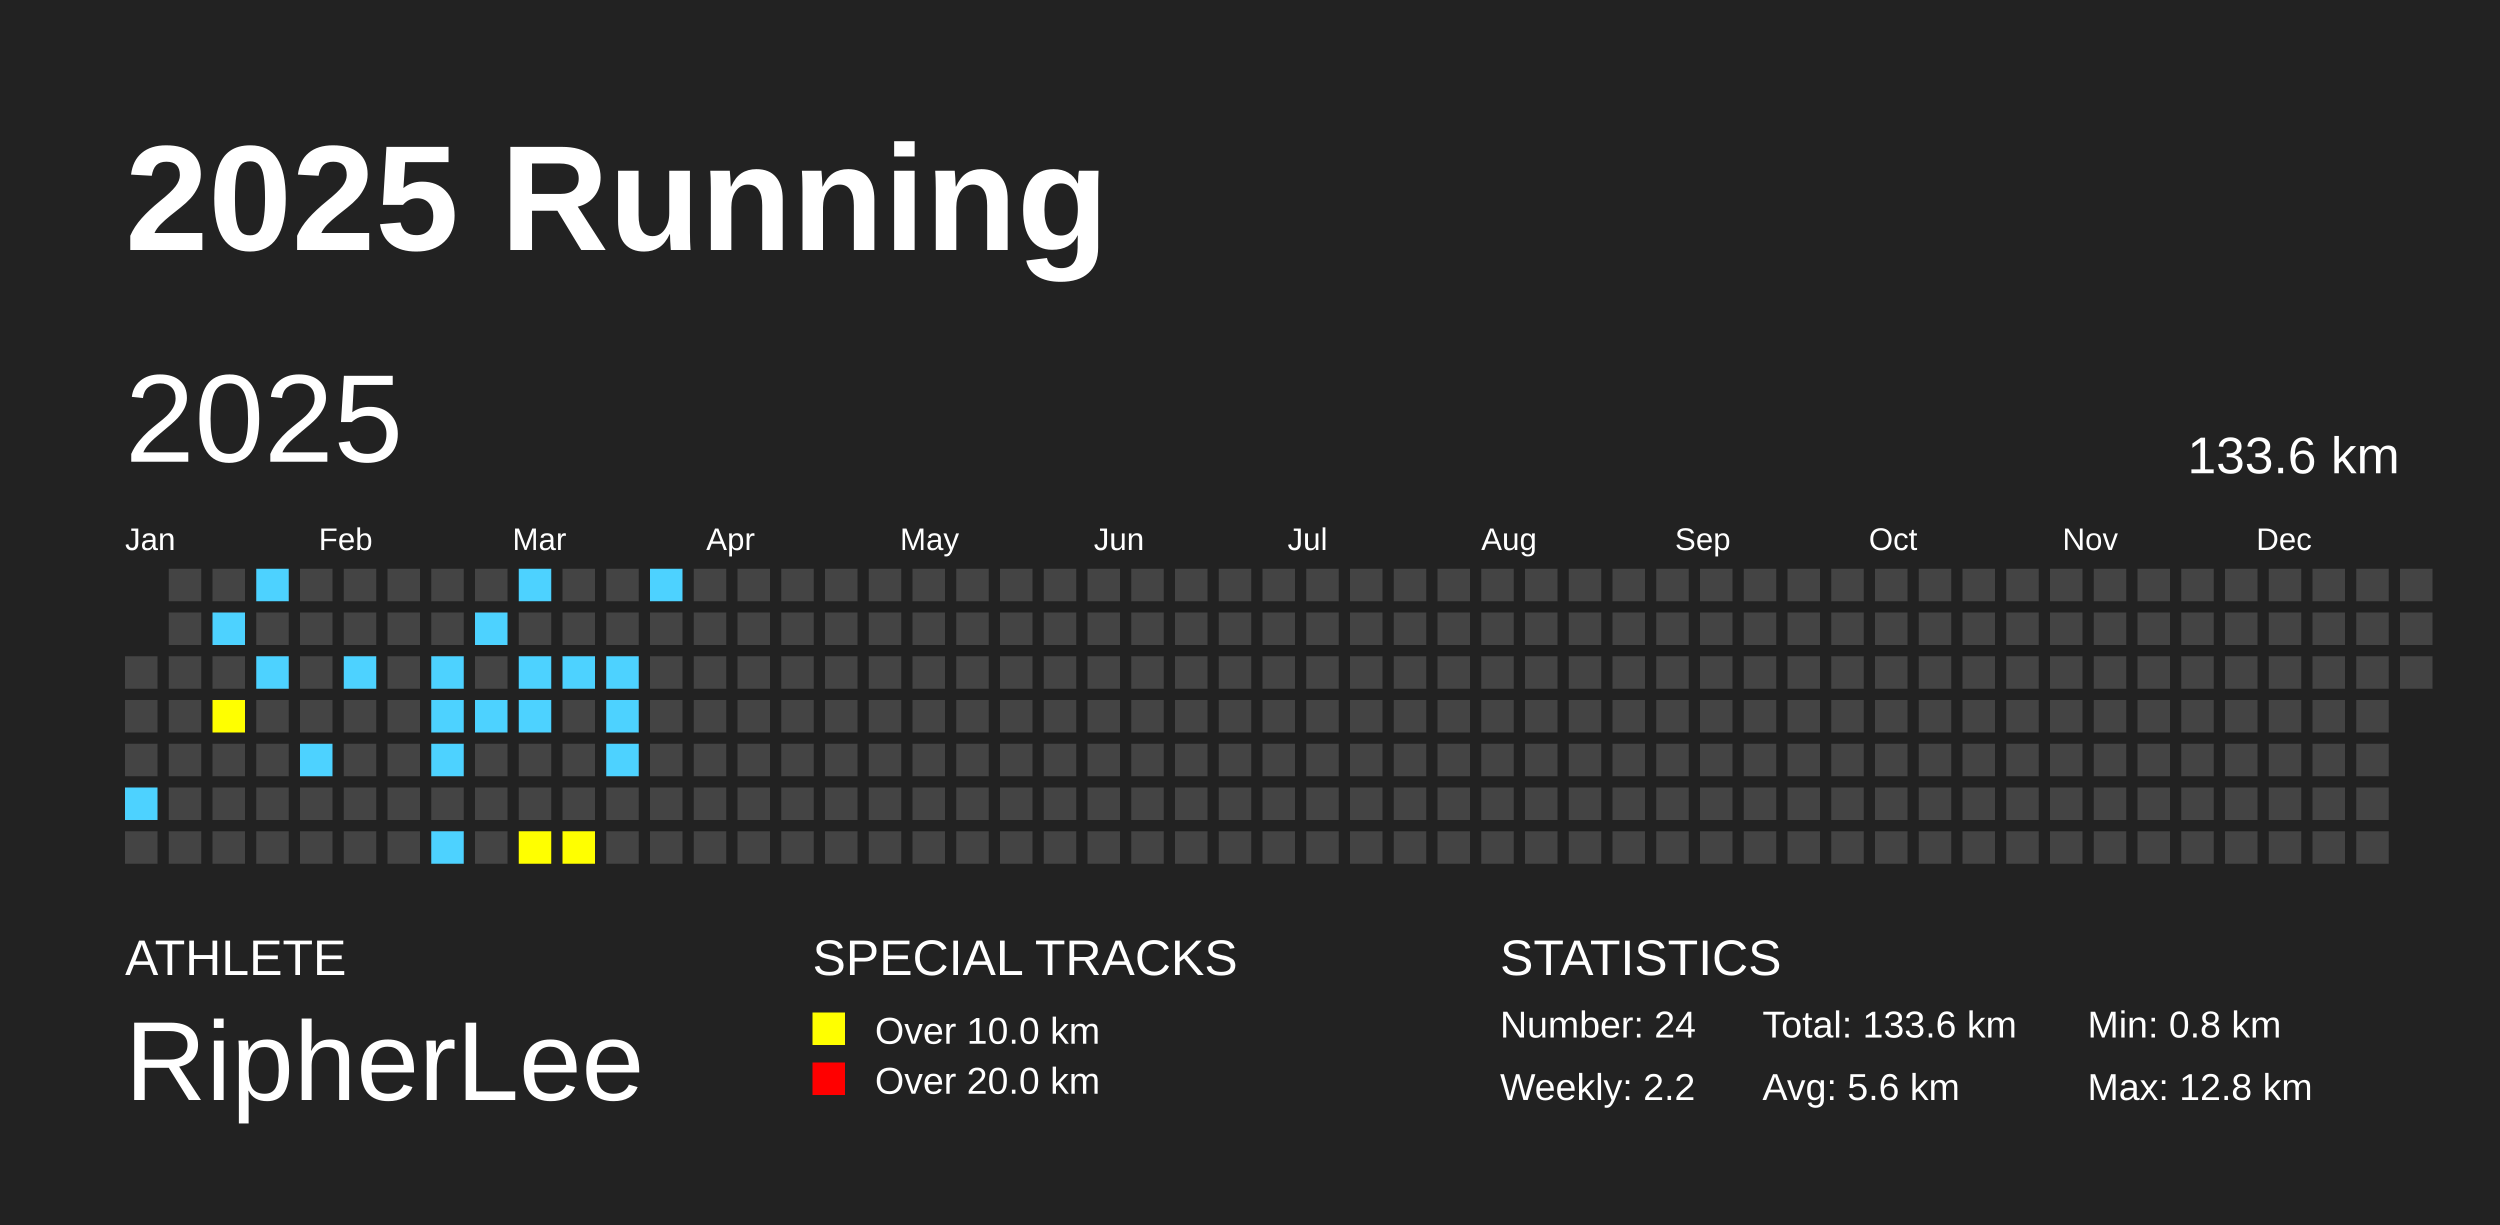
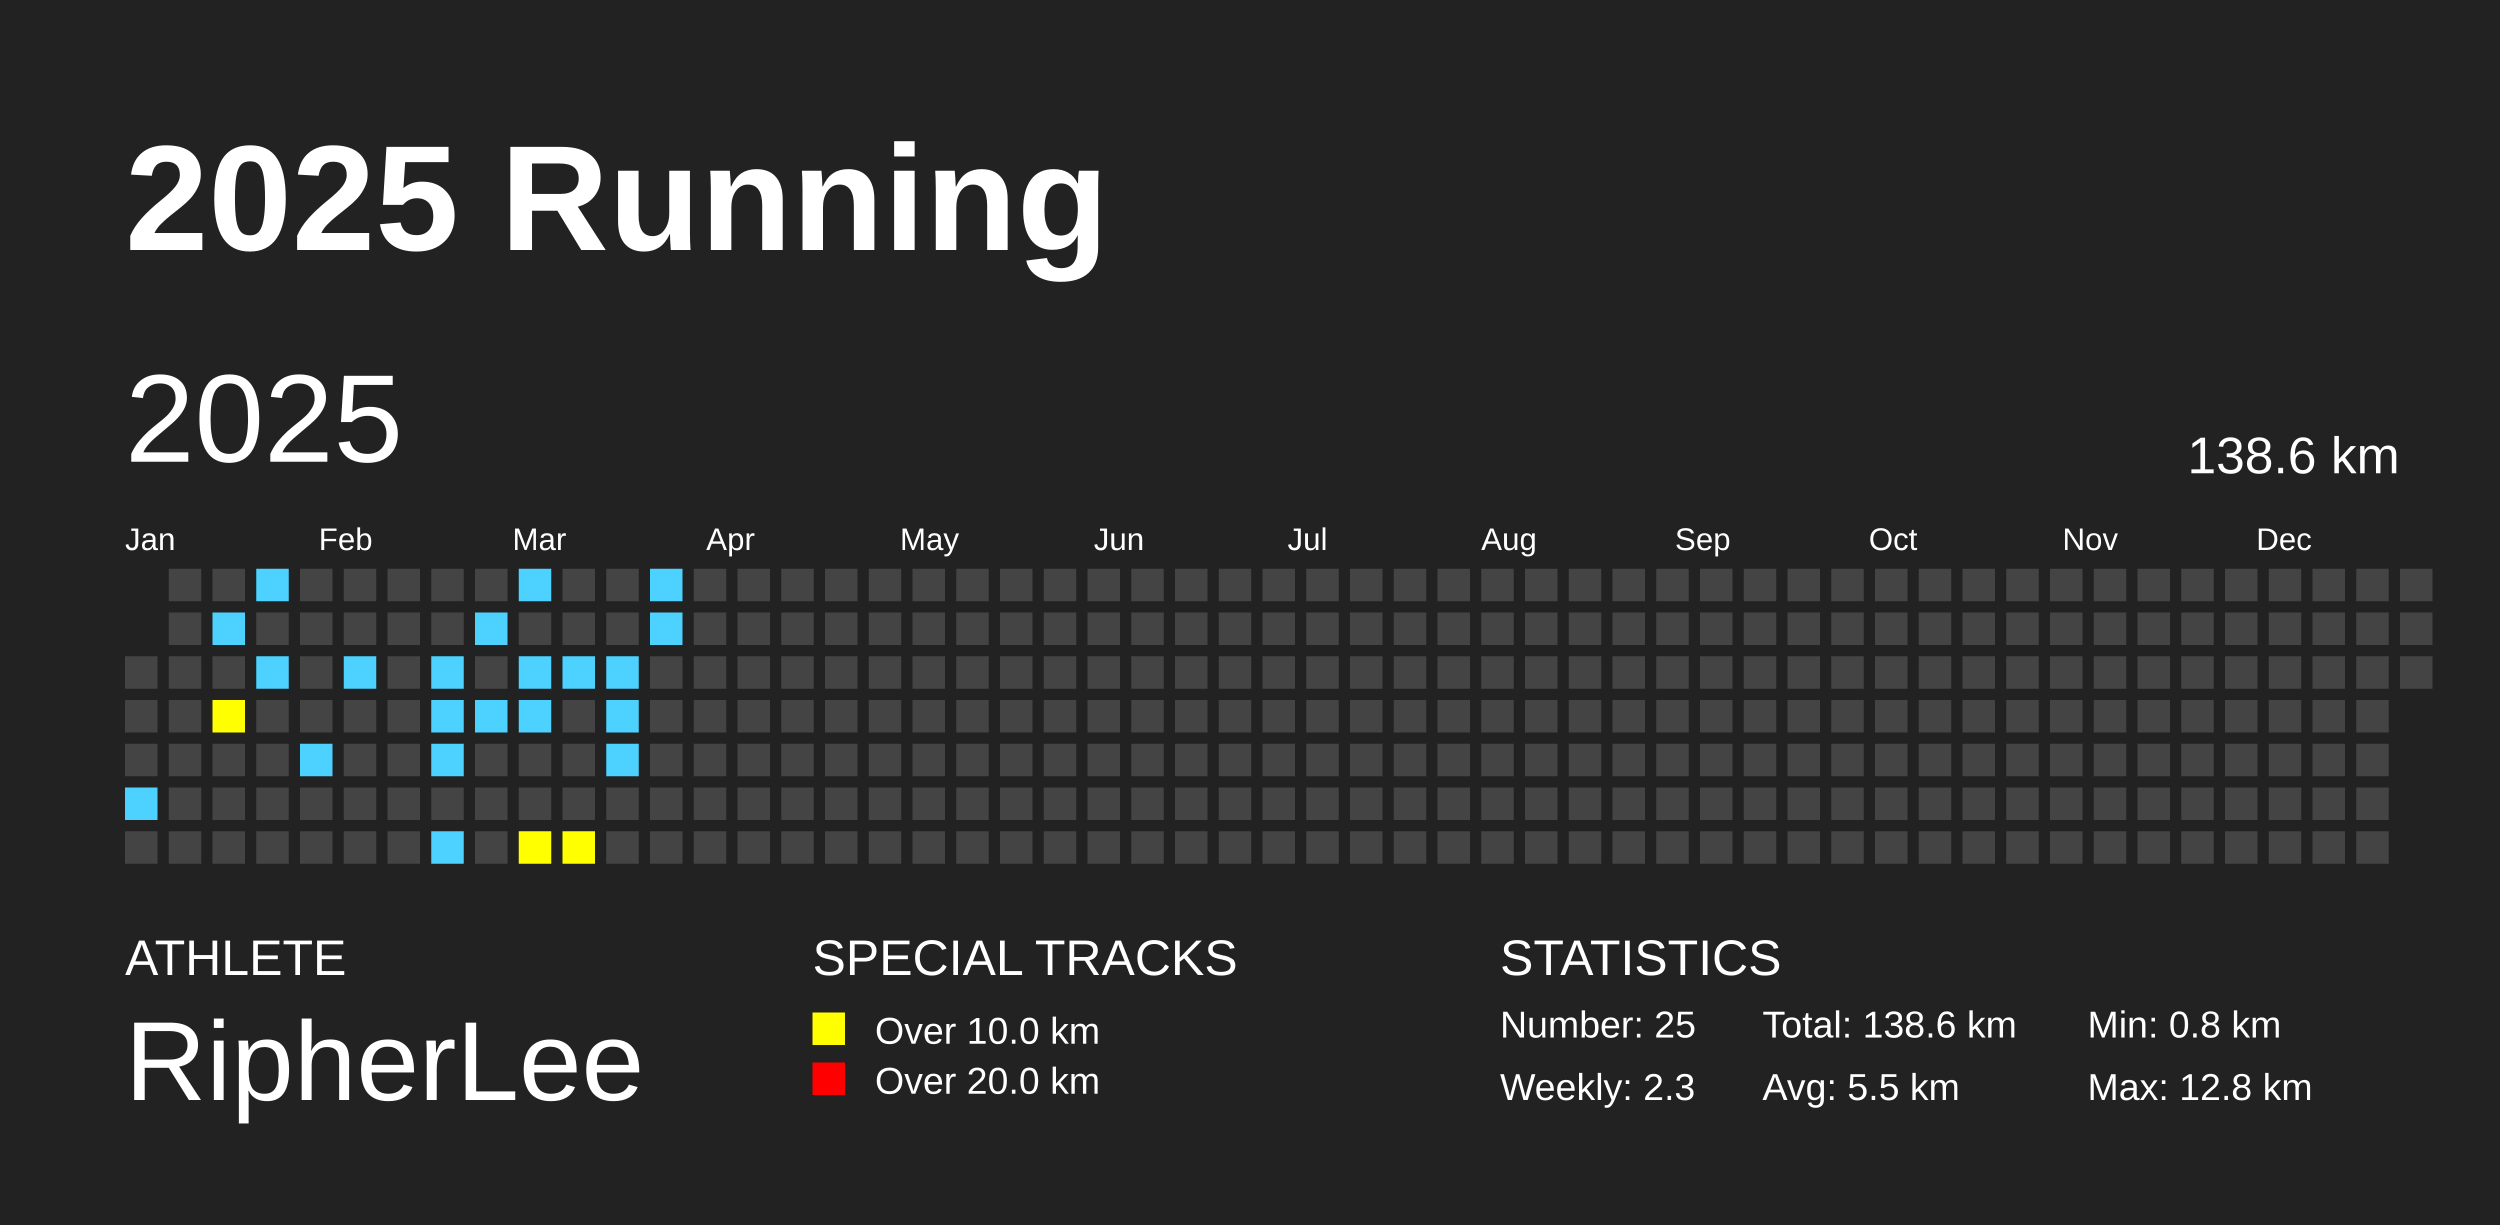
<svg xmlns="http://www.w3.org/2000/svg" baseProfile="full" height="98mm" version="1.1" viewBox="0,0,200,98" width="200mm">
  <defs />
  <rect fill="#222222" height="98" width="200" x="0" y="0" />
  <text fill="#FFFFFF" style="font-size:12px; font-family:Arial; font-weight:bold;" x="10" y="20">2025 Running</text>
  <text fill="#FFFFFF" style="font-size:4px; font-family:Arial" x="10" y="78">ATHLETE</text>
  <text fill="#FFFFFF" style="font-size:9px; font-family:Arial" x="10" y="88">RipherLee</text>
  <text fill="#FFFFFF" style="font-size:4px; font-family:Arial" x="65" y="78">SPECIAL TRACKS</text>
  <rect fill="yellow" height="2.6" width="2.6" x="65" y="81" />
  <text fill="#FFFFFF" style="font-size:3px; font-family:Arial" x="70" y="83.5">Over 10.0 km</text>
  <rect fill="red" height="2.6" width="2.6" x="65" y="85" />
  <text fill="#FFFFFF" style="font-size:3px; font-family:Arial" x="70" y="87.5">Over 20.0 km</text>
  <text fill="#FFFFFF" style="font-size:4px; font-family:Arial" x="120" y="78">STATISTICS</text>
-   <text fill="#FFFFFF" style="font-size:3px; font-family:Arial" x="120" y="83">Number: 24</text>
-   <text fill="#FFFFFF" style="font-size:3px; font-family:Arial" x="120" y="88">Weekly: 2.2</text>
-   <text fill="#FFFFFF" style="font-size:3px; font-family:Arial" x="141" y="83">Total: 133.6 km</text>
-   <text fill="#FFFFFF" style="font-size:3px; font-family:Arial" x="141" y="88">Avg: 5.6 km</text>
+   <text fill="#FFFFFF" style="font-size:3px; font-family:Arial" x="120" y="83">Number: 25</text>
+   <text fill="#FFFFFF" style="font-size:3px; font-family:Arial" x="120" y="88">Weekly: 2.3</text>
+   <text fill="#FFFFFF" style="font-size:3px; font-family:Arial" x="141" y="83">Total: 138.6 km</text>
+   <text fill="#FFFFFF" style="font-size:3px; font-family:Arial" x="141" y="88">Avg: 5.5 km</text>
  <text fill="#FFFFFF" style="font-size:3px; font-family:Arial" x="167" y="83">Min: 0.8 km</text>
  <text fill="#FFFFFF" style="font-size:3px; font-family:Arial" x="167" y="88">Max: 12.8 km</text>
  <text dominant-baseline="hanging" fill="#FFFFFF" style="font-size:10.0px; font-family:Arial;" x="10" y="30">2025</text>
-   <text dominant-baseline="hanging" fill="#FFFFFF" style="font-size:4.125px; font-family:Arial;" x="175" y="35">133.6 km</text>
+   <text dominant-baseline="hanging" fill="#FFFFFF" style="font-size:4.125px; font-family:Arial;" x="175" y="35">138.6 km</text>
  <text fill="#FFFFFF" style="font-size:2.5px; font-family:Arial" x="10.0" y="44">Jan</text>
  <text fill="#FFFFFF" style="font-size:2.5px; font-family:Arial" x="25.5" y="44">Feb</text>
  <text fill="#FFFFFF" style="font-size:2.5px; font-family:Arial" x="41.0" y="44">Mar</text>
  <text fill="#FFFFFF" style="font-size:2.5px; font-family:Arial" x="56.5" y="44">Apr</text>
  <text fill="#FFFFFF" style="font-size:2.5px; font-family:Arial" x="72.0" y="44">May</text>
  <text fill="#FFFFFF" style="font-size:2.5px; font-family:Arial" x="87.5" y="44">Jun</text>
  <text fill="#FFFFFF" style="font-size:2.5px; font-family:Arial" x="103.0" y="44">Jul</text>
  <text fill="#FFFFFF" style="font-size:2.5px; font-family:Arial" x="118.5" y="44">Aug</text>
  <text fill="#FFFFFF" style="font-size:2.5px; font-family:Arial" x="134.0" y="44">Sep</text>
  <text fill="#FFFFFF" style="font-size:2.5px; font-family:Arial" x="149.5" y="44">Oct</text>
  <text fill="#FFFFFF" style="font-size:2.5px; font-family:Arial" x="165.0" y="44">Nov</text>
  <text fill="#FFFFFF" style="font-size:2.5px; font-family:Arial" x="180.5" y="44">Dec</text>
  <rect fill="#444444" height="2.6" width="2.6" x="10.0" y="52.5" />
  <rect fill="#444444" height="2.6" width="2.6" x="10.0" y="56.0" />
  <rect fill="#444444" height="2.6" width="2.6" x="10.0" y="59.5" />
  <rect fill="#4DD2FF" height="2.6" width="2.6" x="10.0" y="63.0" />
  <rect fill="#444444" height="2.6" width="2.6" x="10.0" y="66.5" />
  <rect fill="#444444" height="2.6" width="2.6" x="13.5" y="45.5" />
  <rect fill="#444444" height="2.6" width="2.6" x="13.5" y="49.0" />
  <rect fill="#444444" height="2.6" width="2.6" x="13.5" y="52.5" />
  <rect fill="#444444" height="2.6" width="2.6" x="13.5" y="56.0" />
  <rect fill="#444444" height="2.6" width="2.6" x="13.5" y="59.5" />
  <rect fill="#444444" height="2.6" width="2.6" x="13.5" y="63.0" />
  <rect fill="#444444" height="2.6" width="2.6" x="13.5" y="66.5" />
  <rect fill="#444444" height="2.6" width="2.6" x="17.0" y="45.5" />
  <rect fill="#4DD2FF" height="2.6" width="2.6" x="17.0" y="49.0" />
  <rect fill="#444444" height="2.6" width="2.6" x="17.0" y="52.5" />
  <rect fill="yellow" height="2.6" width="2.6" x="17.0" y="56.0" />
  <rect fill="#444444" height="2.6" width="2.6" x="17.0" y="59.5" />
  <rect fill="#444444" height="2.6" width="2.6" x="17.0" y="63.0" />
  <rect fill="#444444" height="2.6" width="2.6" x="17.0" y="66.5" />
  <rect fill="#4DD2FF" height="2.6" width="2.6" x="20.5" y="45.5" />
  <rect fill="#444444" height="2.6" width="2.6" x="20.5" y="49.0" />
  <rect fill="#4DD2FF" height="2.6" width="2.6" x="20.5" y="52.5" />
  <rect fill="#444444" height="2.6" width="2.6" x="20.5" y="56.0" />
  <rect fill="#444444" height="2.6" width="2.6" x="20.5" y="59.5" />
  <rect fill="#444444" height="2.6" width="2.6" x="20.5" y="63.0" />
  <rect fill="#444444" height="2.6" width="2.6" x="20.5" y="66.5" />
  <rect fill="#444444" height="2.6" width="2.6" x="24.0" y="45.5" />
  <rect fill="#444444" height="2.6" width="2.6" x="24.0" y="49.0" />
  <rect fill="#444444" height="2.6" width="2.6" x="24.0" y="52.5" />
  <rect fill="#444444" height="2.6" width="2.6" x="24.0" y="56.0" />
  <rect fill="#4DD2FF" height="2.6" width="2.6" x="24.0" y="59.5" />
  <rect fill="#444444" height="2.6" width="2.6" x="24.0" y="63.0" />
  <rect fill="#444444" height="2.6" width="2.6" x="24.0" y="66.5" />
  <rect fill="#444444" height="2.6" width="2.6" x="27.5" y="45.5" />
  <rect fill="#444444" height="2.6" width="2.6" x="27.5" y="49.0" />
  <rect fill="#4DD2FF" height="2.6" width="2.6" x="27.5" y="52.5" />
  <rect fill="#444444" height="2.6" width="2.6" x="27.5" y="56.0" />
  <rect fill="#444444" height="2.6" width="2.6" x="27.5" y="59.5" />
  <rect fill="#444444" height="2.6" width="2.6" x="27.5" y="63.0" />
  <rect fill="#444444" height="2.6" width="2.6" x="27.5" y="66.5" />
  <rect fill="#444444" height="2.6" width="2.6" x="31.0" y="45.5" />
  <rect fill="#444444" height="2.6" width="2.6" x="31.0" y="49.0" />
  <rect fill="#444444" height="2.6" width="2.6" x="31.0" y="52.5" />
  <rect fill="#444444" height="2.6" width="2.6" x="31.0" y="56.0" />
  <rect fill="#444444" height="2.6" width="2.6" x="31.0" y="59.5" />
  <rect fill="#444444" height="2.6" width="2.6" x="31.0" y="63.0" />
  <rect fill="#444444" height="2.6" width="2.6" x="31.0" y="66.5" />
  <rect fill="#444444" height="2.6" width="2.6" x="34.5" y="45.5" />
  <rect fill="#444444" height="2.6" width="2.6" x="34.5" y="49.0" />
  <rect fill="#4DD2FF" height="2.6" width="2.6" x="34.5" y="52.5" />
  <rect fill="#4DD2FF" height="2.6" width="2.6" x="34.5" y="56.0" />
  <rect fill="#4DD2FF" height="2.6" width="2.6" x="34.5" y="59.5" />
  <rect fill="#444444" height="2.6" width="2.6" x="34.5" y="63.0" />
  <rect fill="#4DD2FF" height="2.6" width="2.6" x="34.5" y="66.5" />
  <rect fill="#444444" height="2.6" width="2.6" x="38.0" y="45.5" />
  <rect fill="#4DD2FF" height="2.6" width="2.6" x="38.0" y="49.0" />
  <rect fill="#444444" height="2.6" width="2.6" x="38.0" y="52.5" />
  <rect fill="#4DD2FF" height="2.6" width="2.6" x="38.0" y="56.0" />
  <rect fill="#444444" height="2.6" width="2.6" x="38.0" y="59.5" />
  <rect fill="#444444" height="2.6" width="2.6" x="38.0" y="63.0" />
  <rect fill="#444444" height="2.6" width="2.6" x="38.0" y="66.5" />
  <rect fill="#4DD2FF" height="2.6" width="2.6" x="41.5" y="45.5" />
  <rect fill="#444444" height="2.6" width="2.6" x="41.5" y="49.0" />
  <rect fill="#4DD2FF" height="2.6" width="2.6" x="41.5" y="52.5" />
  <rect fill="#4DD2FF" height="2.6" width="2.6" x="41.5" y="56.0" />
  <rect fill="#444444" height="2.6" width="2.6" x="41.5" y="59.5" />
  <rect fill="#444444" height="2.6" width="2.6" x="41.5" y="63.0" />
  <rect fill="yellow" height="2.6" width="2.6" x="41.5" y="66.5" />
  <rect fill="#444444" height="2.6" width="2.6" x="45.0" y="45.5" />
  <rect fill="#444444" height="2.6" width="2.6" x="45.0" y="49.0" />
  <rect fill="#4DD2FF" height="2.6" width="2.6" x="45.0" y="52.5" />
  <rect fill="#444444" height="2.6" width="2.6" x="45.0" y="56.0" />
  <rect fill="#444444" height="2.6" width="2.6" x="45.0" y="59.5" />
  <rect fill="#444444" height="2.6" width="2.6" x="45.0" y="63.0" />
  <rect fill="yellow" height="2.6" width="2.6" x="45.0" y="66.5" />
  <rect fill="#444444" height="2.6" width="2.6" x="48.5" y="45.5" />
  <rect fill="#444444" height="2.6" width="2.6" x="48.5" y="49.0" />
  <rect fill="#4DD2FF" height="2.6" width="2.6" x="48.5" y="52.5" />
  <rect fill="#4DD2FF" height="2.6" width="2.6" x="48.5" y="56.0" />
  <rect fill="#4DD2FF" height="2.6" width="2.6" x="48.5" y="59.5" />
  <rect fill="#444444" height="2.6" width="2.6" x="48.5" y="63.0" />
  <rect fill="#444444" height="2.6" width="2.6" x="48.5" y="66.5" />
  <rect fill="#4DD2FF" height="2.6" width="2.6" x="52.0" y="45.5" />
-   <rect fill="#444444" height="2.6" width="2.6" x="52.0" y="49.0" />
+   <rect fill="#4DD2FF" height="2.6" width="2.6" x="52.0" y="49.0" />
  <rect fill="#444444" height="2.6" width="2.6" x="52.0" y="52.5" />
  <rect fill="#444444" height="2.6" width="2.6" x="52.0" y="56.0" />
  <rect fill="#444444" height="2.6" width="2.6" x="52.0" y="59.5" />
  <rect fill="#444444" height="2.6" width="2.6" x="52.0" y="63.0" />
  <rect fill="#444444" height="2.6" width="2.6" x="52.0" y="66.5" />
  <rect fill="#444444" height="2.6" width="2.6" x="55.5" y="45.5" />
  <rect fill="#444444" height="2.6" width="2.6" x="55.5" y="49.0" />
  <rect fill="#444444" height="2.6" width="2.6" x="55.5" y="52.5" />
  <rect fill="#444444" height="2.6" width="2.6" x="55.5" y="56.0" />
  <rect fill="#444444" height="2.6" width="2.6" x="55.5" y="59.5" />
  <rect fill="#444444" height="2.6" width="2.6" x="55.5" y="63.0" />
  <rect fill="#444444" height="2.6" width="2.6" x="55.5" y="66.5" />
  <rect fill="#444444" height="2.6" width="2.6" x="59.0" y="45.5" />
  <rect fill="#444444" height="2.6" width="2.6" x="59.0" y="49.0" />
  <rect fill="#444444" height="2.6" width="2.6" x="59.0" y="52.5" />
  <rect fill="#444444" height="2.6" width="2.6" x="59.0" y="56.0" />
  <rect fill="#444444" height="2.6" width="2.6" x="59.0" y="59.5" />
  <rect fill="#444444" height="2.6" width="2.6" x="59.0" y="63.0" />
  <rect fill="#444444" height="2.6" width="2.6" x="59.0" y="66.5" />
  <rect fill="#444444" height="2.6" width="2.6" x="62.5" y="45.5" />
  <rect fill="#444444" height="2.6" width="2.6" x="62.5" y="49.0" />
  <rect fill="#444444" height="2.6" width="2.6" x="62.5" y="52.5" />
  <rect fill="#444444" height="2.6" width="2.6" x="62.5" y="56.0" />
  <rect fill="#444444" height="2.6" width="2.6" x="62.5" y="59.5" />
  <rect fill="#444444" height="2.6" width="2.6" x="62.5" y="63.0" />
  <rect fill="#444444" height="2.6" width="2.6" x="62.5" y="66.5" />
  <rect fill="#444444" height="2.6" width="2.6" x="66.0" y="45.5" />
  <rect fill="#444444" height="2.6" width="2.6" x="66.0" y="49.0" />
  <rect fill="#444444" height="2.6" width="2.6" x="66.0" y="52.5" />
  <rect fill="#444444" height="2.6" width="2.6" x="66.0" y="56.0" />
  <rect fill="#444444" height="2.6" width="2.6" x="66.0" y="59.5" />
  <rect fill="#444444" height="2.6" width="2.6" x="66.0" y="63.0" />
  <rect fill="#444444" height="2.6" width="2.6" x="66.0" y="66.5" />
  <rect fill="#444444" height="2.6" width="2.6" x="69.5" y="45.5" />
  <rect fill="#444444" height="2.6" width="2.6" x="69.5" y="49.0" />
  <rect fill="#444444" height="2.6" width="2.6" x="69.5" y="52.5" />
  <rect fill="#444444" height="2.6" width="2.6" x="69.5" y="56.0" />
  <rect fill="#444444" height="2.6" width="2.6" x="69.5" y="59.5" />
  <rect fill="#444444" height="2.6" width="2.6" x="69.5" y="63.0" />
  <rect fill="#444444" height="2.6" width="2.6" x="69.5" y="66.5" />
  <rect fill="#444444" height="2.6" width="2.6" x="73.0" y="45.5" />
  <rect fill="#444444" height="2.6" width="2.6" x="73.0" y="49.0" />
  <rect fill="#444444" height="2.6" width="2.6" x="73.0" y="52.5" />
  <rect fill="#444444" height="2.6" width="2.6" x="73.0" y="56.0" />
  <rect fill="#444444" height="2.6" width="2.6" x="73.0" y="59.5" />
  <rect fill="#444444" height="2.6" width="2.6" x="73.0" y="63.0" />
  <rect fill="#444444" height="2.6" width="2.6" x="73.0" y="66.5" />
  <rect fill="#444444" height="2.6" width="2.6" x="76.5" y="45.5" />
  <rect fill="#444444" height="2.6" width="2.6" x="76.5" y="49.0" />
  <rect fill="#444444" height="2.6" width="2.6" x="76.5" y="52.5" />
  <rect fill="#444444" height="2.6" width="2.6" x="76.5" y="56.0" />
  <rect fill="#444444" height="2.6" width="2.6" x="76.5" y="59.5" />
  <rect fill="#444444" height="2.6" width="2.6" x="76.5" y="63.0" />
  <rect fill="#444444" height="2.6" width="2.6" x="76.5" y="66.5" />
  <rect fill="#444444" height="2.6" width="2.6" x="80.0" y="45.5" />
  <rect fill="#444444" height="2.6" width="2.6" x="80.0" y="49.0" />
  <rect fill="#444444" height="2.6" width="2.6" x="80.0" y="52.5" />
  <rect fill="#444444" height="2.6" width="2.6" x="80.0" y="56.0" />
  <rect fill="#444444" height="2.6" width="2.6" x="80.0" y="59.5" />
  <rect fill="#444444" height="2.6" width="2.6" x="80.0" y="63.0" />
  <rect fill="#444444" height="2.6" width="2.6" x="80.0" y="66.5" />
  <rect fill="#444444" height="2.6" width="2.6" x="83.5" y="45.5" />
  <rect fill="#444444" height="2.6" width="2.6" x="83.5" y="49.0" />
  <rect fill="#444444" height="2.6" width="2.6" x="83.5" y="52.5" />
  <rect fill="#444444" height="2.6" width="2.6" x="83.5" y="56.0" />
  <rect fill="#444444" height="2.6" width="2.6" x="83.5" y="59.5" />
  <rect fill="#444444" height="2.6" width="2.6" x="83.5" y="63.0" />
  <rect fill="#444444" height="2.6" width="2.6" x="83.5" y="66.5" />
  <rect fill="#444444" height="2.6" width="2.6" x="87.0" y="45.5" />
  <rect fill="#444444" height="2.6" width="2.6" x="87.0" y="49.0" />
  <rect fill="#444444" height="2.6" width="2.6" x="87.0" y="52.5" />
  <rect fill="#444444" height="2.6" width="2.6" x="87.0" y="56.0" />
  <rect fill="#444444" height="2.6" width="2.6" x="87.0" y="59.5" />
  <rect fill="#444444" height="2.6" width="2.6" x="87.0" y="63.0" />
  <rect fill="#444444" height="2.6" width="2.6" x="87.0" y="66.5" />
  <rect fill="#444444" height="2.6" width="2.6" x="90.5" y="45.5" />
  <rect fill="#444444" height="2.6" width="2.6" x="90.5" y="49.0" />
  <rect fill="#444444" height="2.6" width="2.6" x="90.5" y="52.5" />
  <rect fill="#444444" height="2.6" width="2.6" x="90.5" y="56.0" />
  <rect fill="#444444" height="2.6" width="2.6" x="90.5" y="59.5" />
  <rect fill="#444444" height="2.6" width="2.6" x="90.5" y="63.0" />
  <rect fill="#444444" height="2.6" width="2.6" x="90.5" y="66.5" />
  <rect fill="#444444" height="2.6" width="2.6" x="94.0" y="45.5" />
  <rect fill="#444444" height="2.6" width="2.6" x="94.0" y="49.0" />
  <rect fill="#444444" height="2.6" width="2.6" x="94.0" y="52.5" />
  <rect fill="#444444" height="2.6" width="2.6" x="94.0" y="56.0" />
  <rect fill="#444444" height="2.6" width="2.6" x="94.0" y="59.5" />
  <rect fill="#444444" height="2.6" width="2.6" x="94.0" y="63.0" />
  <rect fill="#444444" height="2.6" width="2.6" x="94.0" y="66.5" />
  <rect fill="#444444" height="2.6" width="2.6" x="97.5" y="45.5" />
  <rect fill="#444444" height="2.6" width="2.6" x="97.5" y="49.0" />
  <rect fill="#444444" height="2.6" width="2.6" x="97.5" y="52.5" />
  <rect fill="#444444" height="2.6" width="2.6" x="97.5" y="56.0" />
  <rect fill="#444444" height="2.6" width="2.6" x="97.5" y="59.5" />
  <rect fill="#444444" height="2.6" width="2.6" x="97.5" y="63.0" />
  <rect fill="#444444" height="2.6" width="2.6" x="97.5" y="66.5" />
  <rect fill="#444444" height="2.6" width="2.6" x="101.0" y="45.5" />
  <rect fill="#444444" height="2.6" width="2.6" x="101.0" y="49.0" />
  <rect fill="#444444" height="2.6" width="2.6" x="101.0" y="52.5" />
  <rect fill="#444444" height="2.6" width="2.6" x="101.0" y="56.0" />
  <rect fill="#444444" height="2.6" width="2.6" x="101.0" y="59.5" />
  <rect fill="#444444" height="2.6" width="2.6" x="101.0" y="63.0" />
  <rect fill="#444444" height="2.6" width="2.6" x="101.0" y="66.5" />
  <rect fill="#444444" height="2.6" width="2.6" x="104.5" y="45.5" />
  <rect fill="#444444" height="2.6" width="2.6" x="104.5" y="49.0" />
  <rect fill="#444444" height="2.6" width="2.6" x="104.5" y="52.5" />
  <rect fill="#444444" height="2.6" width="2.6" x="104.5" y="56.0" />
  <rect fill="#444444" height="2.6" width="2.6" x="104.5" y="59.5" />
  <rect fill="#444444" height="2.6" width="2.6" x="104.5" y="63.0" />
  <rect fill="#444444" height="2.6" width="2.6" x="104.5" y="66.5" />
  <rect fill="#444444" height="2.6" width="2.6" x="108.0" y="45.5" />
  <rect fill="#444444" height="2.6" width="2.6" x="108.0" y="49.0" />
  <rect fill="#444444" height="2.6" width="2.6" x="108.0" y="52.5" />
  <rect fill="#444444" height="2.6" width="2.6" x="108.0" y="56.0" />
  <rect fill="#444444" height="2.6" width="2.6" x="108.0" y="59.5" />
  <rect fill="#444444" height="2.6" width="2.6" x="108.0" y="63.0" />
  <rect fill="#444444" height="2.6" width="2.6" x="108.0" y="66.5" />
  <rect fill="#444444" height="2.6" width="2.6" x="111.5" y="45.5" />
  <rect fill="#444444" height="2.6" width="2.6" x="111.5" y="49.0" />
  <rect fill="#444444" height="2.6" width="2.6" x="111.5" y="52.5" />
  <rect fill="#444444" height="2.6" width="2.6" x="111.5" y="56.0" />
  <rect fill="#444444" height="2.6" width="2.6" x="111.5" y="59.5" />
  <rect fill="#444444" height="2.6" width="2.6" x="111.5" y="63.0" />
  <rect fill="#444444" height="2.6" width="2.6" x="111.5" y="66.5" />
  <rect fill="#444444" height="2.6" width="2.6" x="115.0" y="45.5" />
  <rect fill="#444444" height="2.6" width="2.6" x="115.0" y="49.0" />
  <rect fill="#444444" height="2.6" width="2.6" x="115.0" y="52.5" />
  <rect fill="#444444" height="2.6" width="2.6" x="115.0" y="56.0" />
  <rect fill="#444444" height="2.6" width="2.6" x="115.0" y="59.5" />
  <rect fill="#444444" height="2.6" width="2.6" x="115.0" y="63.0" />
  <rect fill="#444444" height="2.6" width="2.6" x="115.0" y="66.5" />
  <rect fill="#444444" height="2.6" width="2.6" x="118.5" y="45.5" />
  <rect fill="#444444" height="2.6" width="2.6" x="118.5" y="49.0" />
  <rect fill="#444444" height="2.6" width="2.6" x="118.5" y="52.5" />
  <rect fill="#444444" height="2.6" width="2.6" x="118.5" y="56.0" />
  <rect fill="#444444" height="2.6" width="2.6" x="118.5" y="59.5" />
  <rect fill="#444444" height="2.6" width="2.6" x="118.5" y="63.0" />
  <rect fill="#444444" height="2.6" width="2.6" x="118.5" y="66.5" />
  <rect fill="#444444" height="2.6" width="2.6" x="122.0" y="45.5" />
  <rect fill="#444444" height="2.6" width="2.6" x="122.0" y="49.0" />
  <rect fill="#444444" height="2.6" width="2.6" x="122.0" y="52.5" />
  <rect fill="#444444" height="2.6" width="2.6" x="122.0" y="56.0" />
  <rect fill="#444444" height="2.6" width="2.6" x="122.0" y="59.5" />
  <rect fill="#444444" height="2.6" width="2.6" x="122.0" y="63.0" />
  <rect fill="#444444" height="2.6" width="2.6" x="122.0" y="66.5" />
  <rect fill="#444444" height="2.6" width="2.6" x="125.5" y="45.5" />
  <rect fill="#444444" height="2.6" width="2.6" x="125.5" y="49.0" />
  <rect fill="#444444" height="2.6" width="2.6" x="125.5" y="52.5" />
  <rect fill="#444444" height="2.6" width="2.6" x="125.5" y="56.0" />
  <rect fill="#444444" height="2.6" width="2.6" x="125.5" y="59.5" />
  <rect fill="#444444" height="2.6" width="2.6" x="125.5" y="63.0" />
  <rect fill="#444444" height="2.6" width="2.6" x="125.5" y="66.5" />
  <rect fill="#444444" height="2.6" width="2.6" x="129.0" y="45.5" />
  <rect fill="#444444" height="2.6" width="2.6" x="129.0" y="49.0" />
  <rect fill="#444444" height="2.6" width="2.6" x="129.0" y="52.5" />
  <rect fill="#444444" height="2.6" width="2.6" x="129.0" y="56.0" />
  <rect fill="#444444" height="2.6" width="2.6" x="129.0" y="59.5" />
  <rect fill="#444444" height="2.6" width="2.6" x="129.0" y="63.0" />
  <rect fill="#444444" height="2.6" width="2.6" x="129.0" y="66.5" />
  <rect fill="#444444" height="2.6" width="2.6" x="132.5" y="45.5" />
  <rect fill="#444444" height="2.6" width="2.6" x="132.5" y="49.0" />
  <rect fill="#444444" height="2.6" width="2.6" x="132.5" y="52.5" />
  <rect fill="#444444" height="2.6" width="2.6" x="132.5" y="56.0" />
  <rect fill="#444444" height="2.6" width="2.6" x="132.5" y="59.5" />
  <rect fill="#444444" height="2.6" width="2.6" x="132.5" y="63.0" />
  <rect fill="#444444" height="2.6" width="2.6" x="132.5" y="66.5" />
  <rect fill="#444444" height="2.6" width="2.6" x="136.0" y="45.5" />
  <rect fill="#444444" height="2.6" width="2.6" x="136.0" y="49.0" />
  <rect fill="#444444" height="2.6" width="2.6" x="136.0" y="52.5" />
  <rect fill="#444444" height="2.6" width="2.6" x="136.0" y="56.0" />
  <rect fill="#444444" height="2.6" width="2.6" x="136.0" y="59.5" />
  <rect fill="#444444" height="2.6" width="2.6" x="136.0" y="63.0" />
  <rect fill="#444444" height="2.6" width="2.6" x="136.0" y="66.5" />
  <rect fill="#444444" height="2.6" width="2.6" x="139.5" y="45.5" />
  <rect fill="#444444" height="2.6" width="2.6" x="139.5" y="49.0" />
  <rect fill="#444444" height="2.6" width="2.6" x="139.5" y="52.5" />
  <rect fill="#444444" height="2.6" width="2.6" x="139.5" y="56.0" />
  <rect fill="#444444" height="2.6" width="2.6" x="139.5" y="59.5" />
  <rect fill="#444444" height="2.6" width="2.6" x="139.5" y="63.0" />
  <rect fill="#444444" height="2.6" width="2.6" x="139.5" y="66.5" />
  <rect fill="#444444" height="2.6" width="2.6" x="143.0" y="45.5" />
  <rect fill="#444444" height="2.6" width="2.6" x="143.0" y="49.0" />
  <rect fill="#444444" height="2.6" width="2.6" x="143.0" y="52.5" />
  <rect fill="#444444" height="2.6" width="2.6" x="143.0" y="56.0" />
  <rect fill="#444444" height="2.6" width="2.6" x="143.0" y="59.5" />
  <rect fill="#444444" height="2.6" width="2.6" x="143.0" y="63.0" />
  <rect fill="#444444" height="2.6" width="2.6" x="143.0" y="66.5" />
  <rect fill="#444444" height="2.6" width="2.6" x="146.5" y="45.5" />
  <rect fill="#444444" height="2.6" width="2.6" x="146.5" y="49.0" />
  <rect fill="#444444" height="2.6" width="2.6" x="146.5" y="52.5" />
  <rect fill="#444444" height="2.6" width="2.6" x="146.5" y="56.0" />
  <rect fill="#444444" height="2.6" width="2.6" x="146.5" y="59.5" />
  <rect fill="#444444" height="2.6" width="2.6" x="146.5" y="63.0" />
  <rect fill="#444444" height="2.6" width="2.6" x="146.5" y="66.5" />
  <rect fill="#444444" height="2.6" width="2.6" x="150.0" y="45.5" />
  <rect fill="#444444" height="2.6" width="2.6" x="150.0" y="49.0" />
  <rect fill="#444444" height="2.6" width="2.6" x="150.0" y="52.5" />
  <rect fill="#444444" height="2.6" width="2.6" x="150.0" y="56.0" />
  <rect fill="#444444" height="2.6" width="2.6" x="150.0" y="59.5" />
  <rect fill="#444444" height="2.6" width="2.6" x="150.0" y="63.0" />
  <rect fill="#444444" height="2.6" width="2.6" x="150.0" y="66.5" />
  <rect fill="#444444" height="2.6" width="2.6" x="153.5" y="45.5" />
  <rect fill="#444444" height="2.6" width="2.6" x="153.5" y="49.0" />
  <rect fill="#444444" height="2.6" width="2.6" x="153.5" y="52.5" />
  <rect fill="#444444" height="2.6" width="2.6" x="153.5" y="56.0" />
  <rect fill="#444444" height="2.6" width="2.6" x="153.5" y="59.5" />
  <rect fill="#444444" height="2.6" width="2.6" x="153.5" y="63.0" />
  <rect fill="#444444" height="2.6" width="2.6" x="153.5" y="66.5" />
  <rect fill="#444444" height="2.6" width="2.6" x="157.0" y="45.5" />
  <rect fill="#444444" height="2.6" width="2.6" x="157.0" y="49.0" />
  <rect fill="#444444" height="2.6" width="2.6" x="157.0" y="52.5" />
  <rect fill="#444444" height="2.6" width="2.6" x="157.0" y="56.0" />
  <rect fill="#444444" height="2.6" width="2.6" x="157.0" y="59.5" />
  <rect fill="#444444" height="2.6" width="2.6" x="157.0" y="63.0" />
  <rect fill="#444444" height="2.6" width="2.6" x="157.0" y="66.5" />
  <rect fill="#444444" height="2.6" width="2.6" x="160.5" y="45.5" />
  <rect fill="#444444" height="2.6" width="2.6" x="160.5" y="49.0" />
  <rect fill="#444444" height="2.6" width="2.6" x="160.5" y="52.5" />
  <rect fill="#444444" height="2.6" width="2.6" x="160.5" y="56.0" />
  <rect fill="#444444" height="2.6" width="2.6" x="160.5" y="59.5" />
  <rect fill="#444444" height="2.6" width="2.6" x="160.5" y="63.0" />
  <rect fill="#444444" height="2.6" width="2.6" x="160.5" y="66.5" />
  <rect fill="#444444" height="2.6" width="2.6" x="164.0" y="45.5" />
  <rect fill="#444444" height="2.6" width="2.6" x="164.0" y="49.0" />
  <rect fill="#444444" height="2.6" width="2.6" x="164.0" y="52.5" />
  <rect fill="#444444" height="2.6" width="2.6" x="164.0" y="56.0" />
  <rect fill="#444444" height="2.6" width="2.6" x="164.0" y="59.5" />
  <rect fill="#444444" height="2.6" width="2.6" x="164.0" y="63.0" />
  <rect fill="#444444" height="2.6" width="2.6" x="164.0" y="66.5" />
  <rect fill="#444444" height="2.6" width="2.6" x="167.5" y="45.5" />
  <rect fill="#444444" height="2.6" width="2.6" x="167.5" y="49.0" />
  <rect fill="#444444" height="2.6" width="2.6" x="167.5" y="52.5" />
  <rect fill="#444444" height="2.6" width="2.6" x="167.5" y="56.0" />
  <rect fill="#444444" height="2.6" width="2.6" x="167.5" y="59.5" />
  <rect fill="#444444" height="2.6" width="2.6" x="167.5" y="63.0" />
  <rect fill="#444444" height="2.6" width="2.6" x="167.5" y="66.5" />
  <rect fill="#444444" height="2.6" width="2.6" x="171.0" y="45.5" />
  <rect fill="#444444" height="2.6" width="2.6" x="171.0" y="49.0" />
  <rect fill="#444444" height="2.6" width="2.6" x="171.0" y="52.5" />
  <rect fill="#444444" height="2.6" width="2.6" x="171.0" y="56.0" />
  <rect fill="#444444" height="2.6" width="2.6" x="171.0" y="59.5" />
  <rect fill="#444444" height="2.6" width="2.6" x="171.0" y="63.0" />
  <rect fill="#444444" height="2.6" width="2.6" x="171.0" y="66.5" />
  <rect fill="#444444" height="2.6" width="2.6" x="174.5" y="45.5" />
  <rect fill="#444444" height="2.6" width="2.6" x="174.5" y="49.0" />
  <rect fill="#444444" height="2.6" width="2.6" x="174.5" y="52.5" />
  <rect fill="#444444" height="2.6" width="2.6" x="174.5" y="56.0" />
  <rect fill="#444444" height="2.6" width="2.6" x="174.5" y="59.5" />
  <rect fill="#444444" height="2.6" width="2.6" x="174.5" y="63.0" />
  <rect fill="#444444" height="2.6" width="2.6" x="174.5" y="66.5" />
  <rect fill="#444444" height="2.6" width="2.6" x="178.0" y="45.5" />
  <rect fill="#444444" height="2.6" width="2.6" x="178.0" y="49.0" />
  <rect fill="#444444" height="2.6" width="2.6" x="178.0" y="52.5" />
  <rect fill="#444444" height="2.6" width="2.6" x="178.0" y="56.0" />
  <rect fill="#444444" height="2.6" width="2.6" x="178.0" y="59.5" />
  <rect fill="#444444" height="2.6" width="2.6" x="178.0" y="63.0" />
  <rect fill="#444444" height="2.6" width="2.6" x="178.0" y="66.5" />
  <rect fill="#444444" height="2.6" width="2.6" x="181.5" y="45.5" />
  <rect fill="#444444" height="2.6" width="2.6" x="181.5" y="49.0" />
  <rect fill="#444444" height="2.6" width="2.6" x="181.5" y="52.5" />
  <rect fill="#444444" height="2.6" width="2.6" x="181.5" y="56.0" />
  <rect fill="#444444" height="2.6" width="2.6" x="181.5" y="59.5" />
  <rect fill="#444444" height="2.6" width="2.6" x="181.5" y="63.0" />
  <rect fill="#444444" height="2.6" width="2.6" x="181.5" y="66.5" />
  <rect fill="#444444" height="2.6" width="2.6" x="185.0" y="45.5" />
  <rect fill="#444444" height="2.6" width="2.6" x="185.0" y="49.0" />
  <rect fill="#444444" height="2.6" width="2.6" x="185.0" y="52.5" />
  <rect fill="#444444" height="2.6" width="2.6" x="185.0" y="56.0" />
  <rect fill="#444444" height="2.6" width="2.6" x="185.0" y="59.5" />
  <rect fill="#444444" height="2.6" width="2.6" x="185.0" y="63.0" />
  <rect fill="#444444" height="2.6" width="2.6" x="185.0" y="66.5" />
  <rect fill="#444444" height="2.6" width="2.6" x="188.5" y="45.5" />
  <rect fill="#444444" height="2.6" width="2.6" x="188.5" y="49.0" />
  <rect fill="#444444" height="2.6" width="2.6" x="188.5" y="52.5" />
  <rect fill="#444444" height="2.6" width="2.6" x="188.5" y="56.0" />
  <rect fill="#444444" height="2.6" width="2.6" x="188.5" y="59.5" />
  <rect fill="#444444" height="2.6" width="2.6" x="188.5" y="63.0" />
  <rect fill="#444444" height="2.6" width="2.6" x="188.5" y="66.5" />
  <rect fill="#444444" height="2.6" width="2.6" x="192.0" y="45.5" />
  <rect fill="#444444" height="2.6" width="2.6" x="192.0" y="49.0" />
  <rect fill="#444444" height="2.6" width="2.6" x="192.0" y="52.5" />
</svg>
